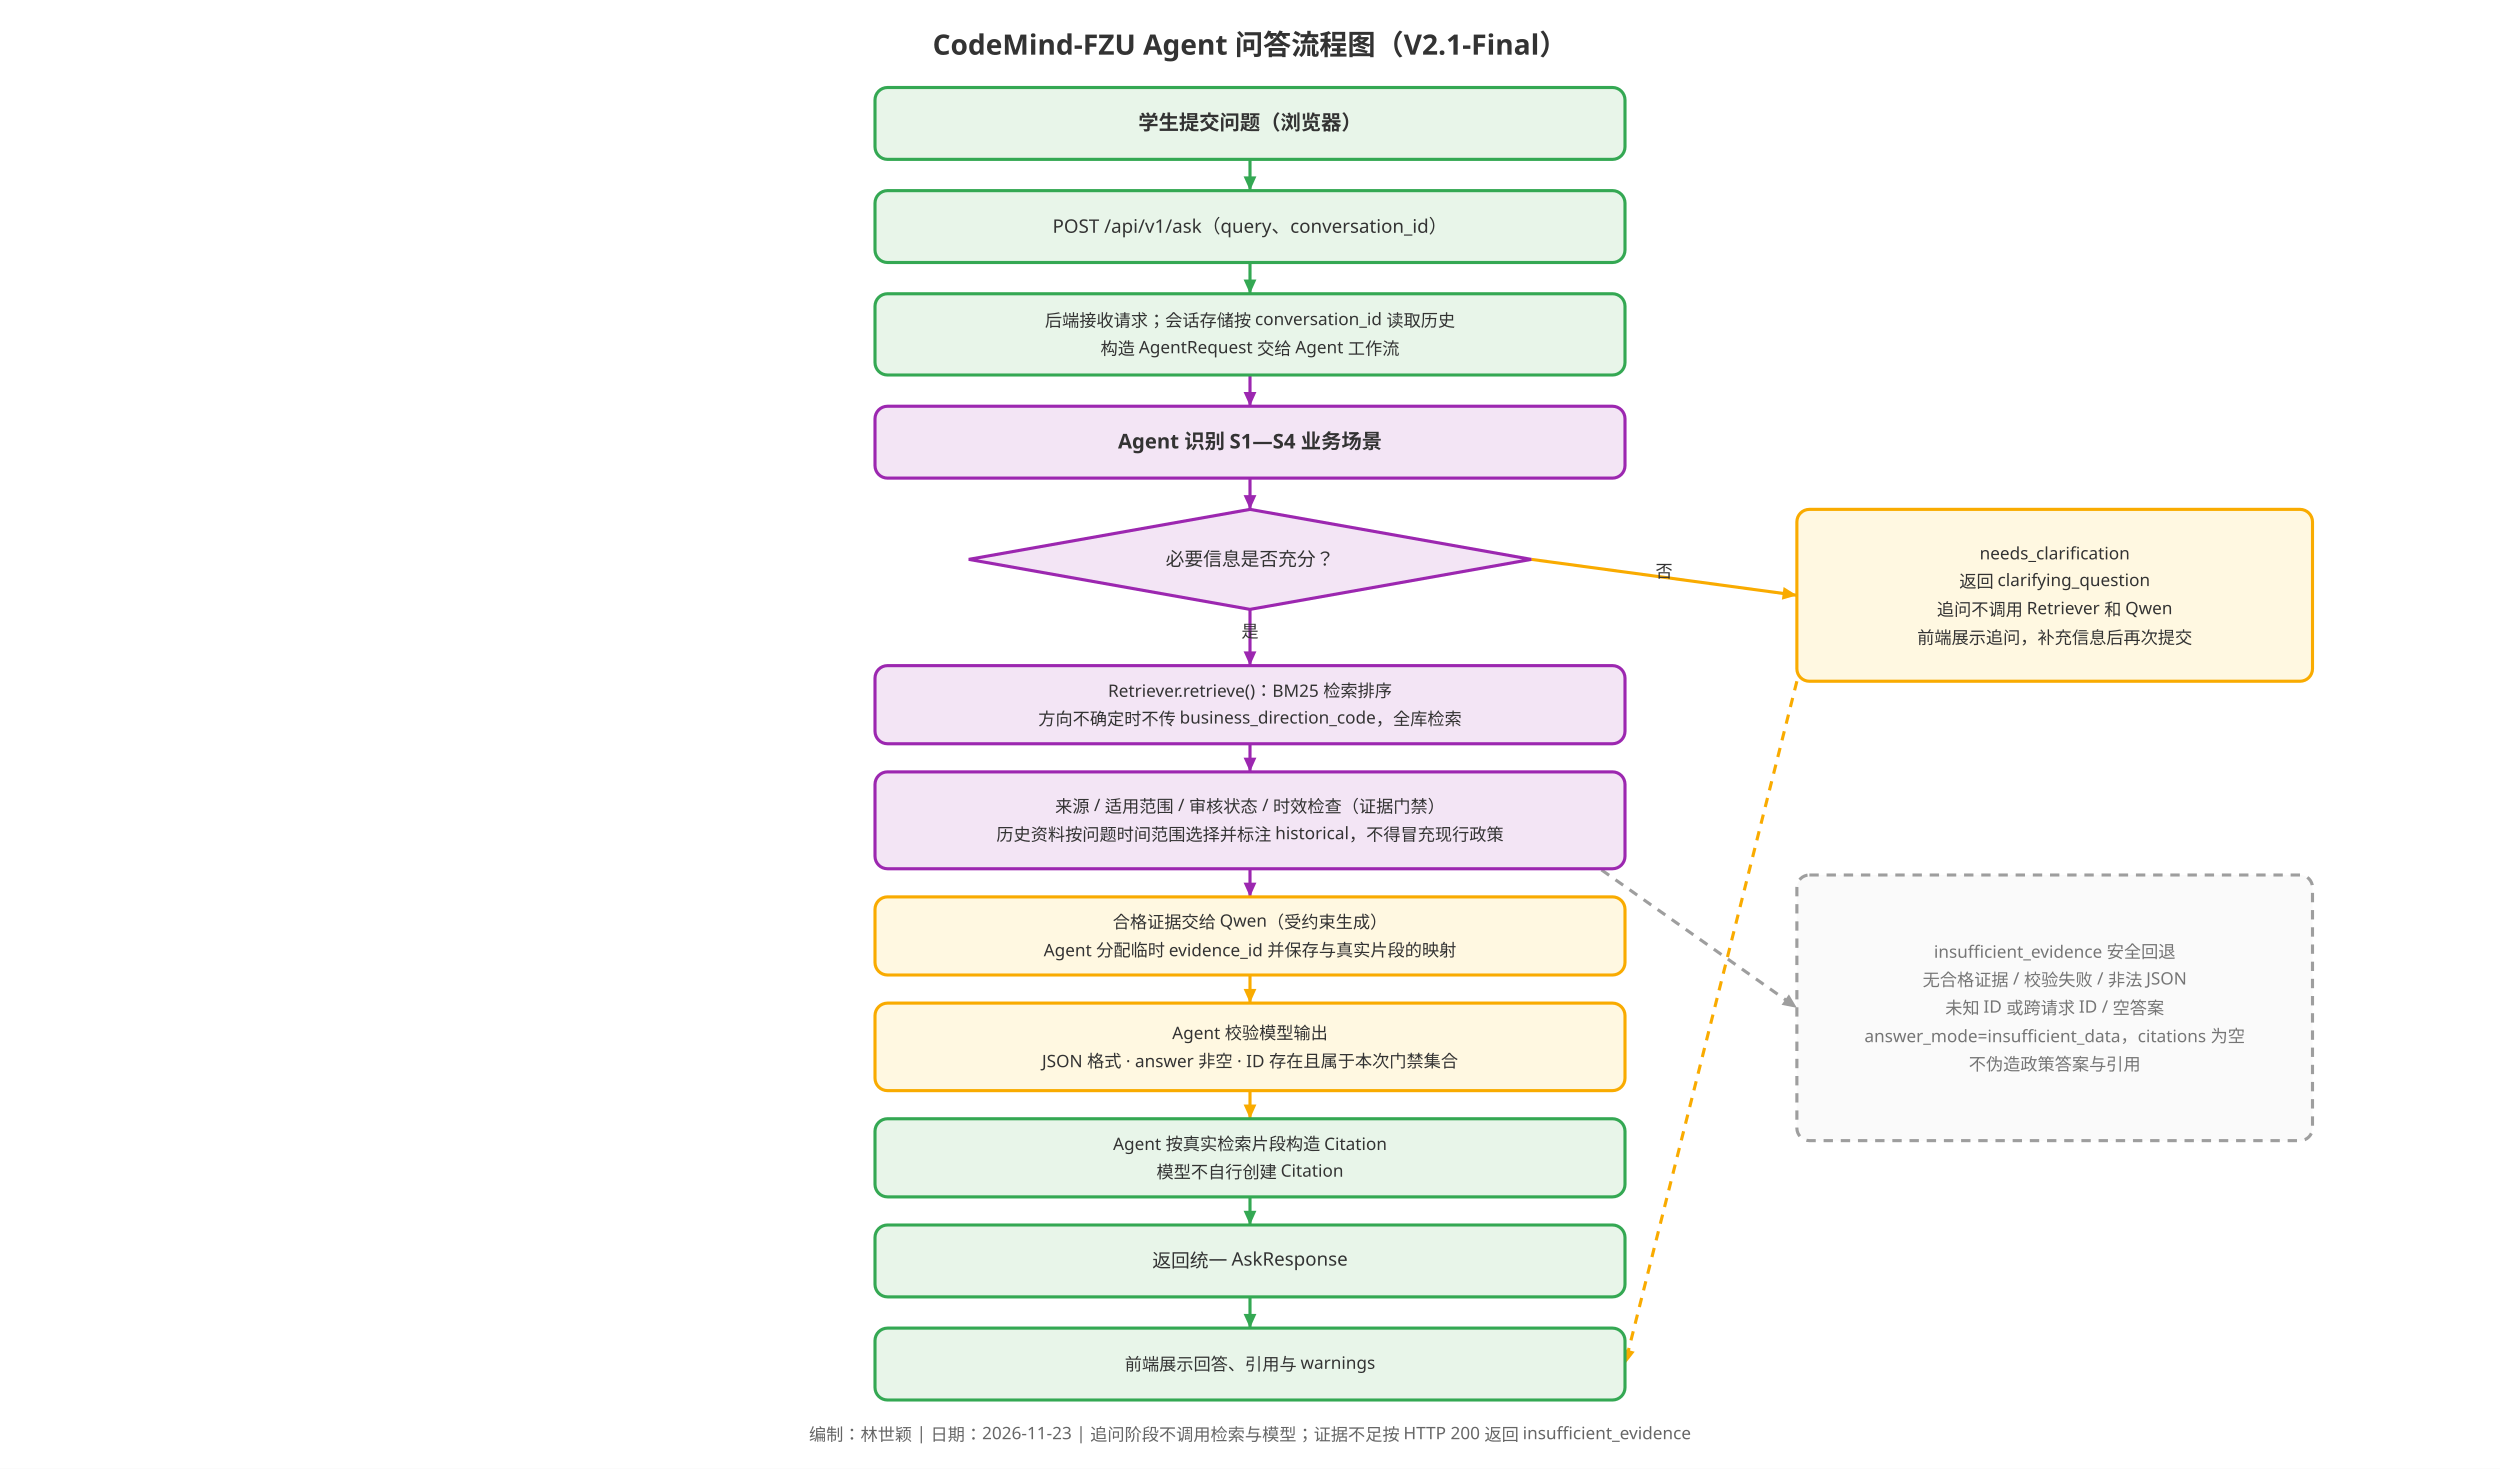
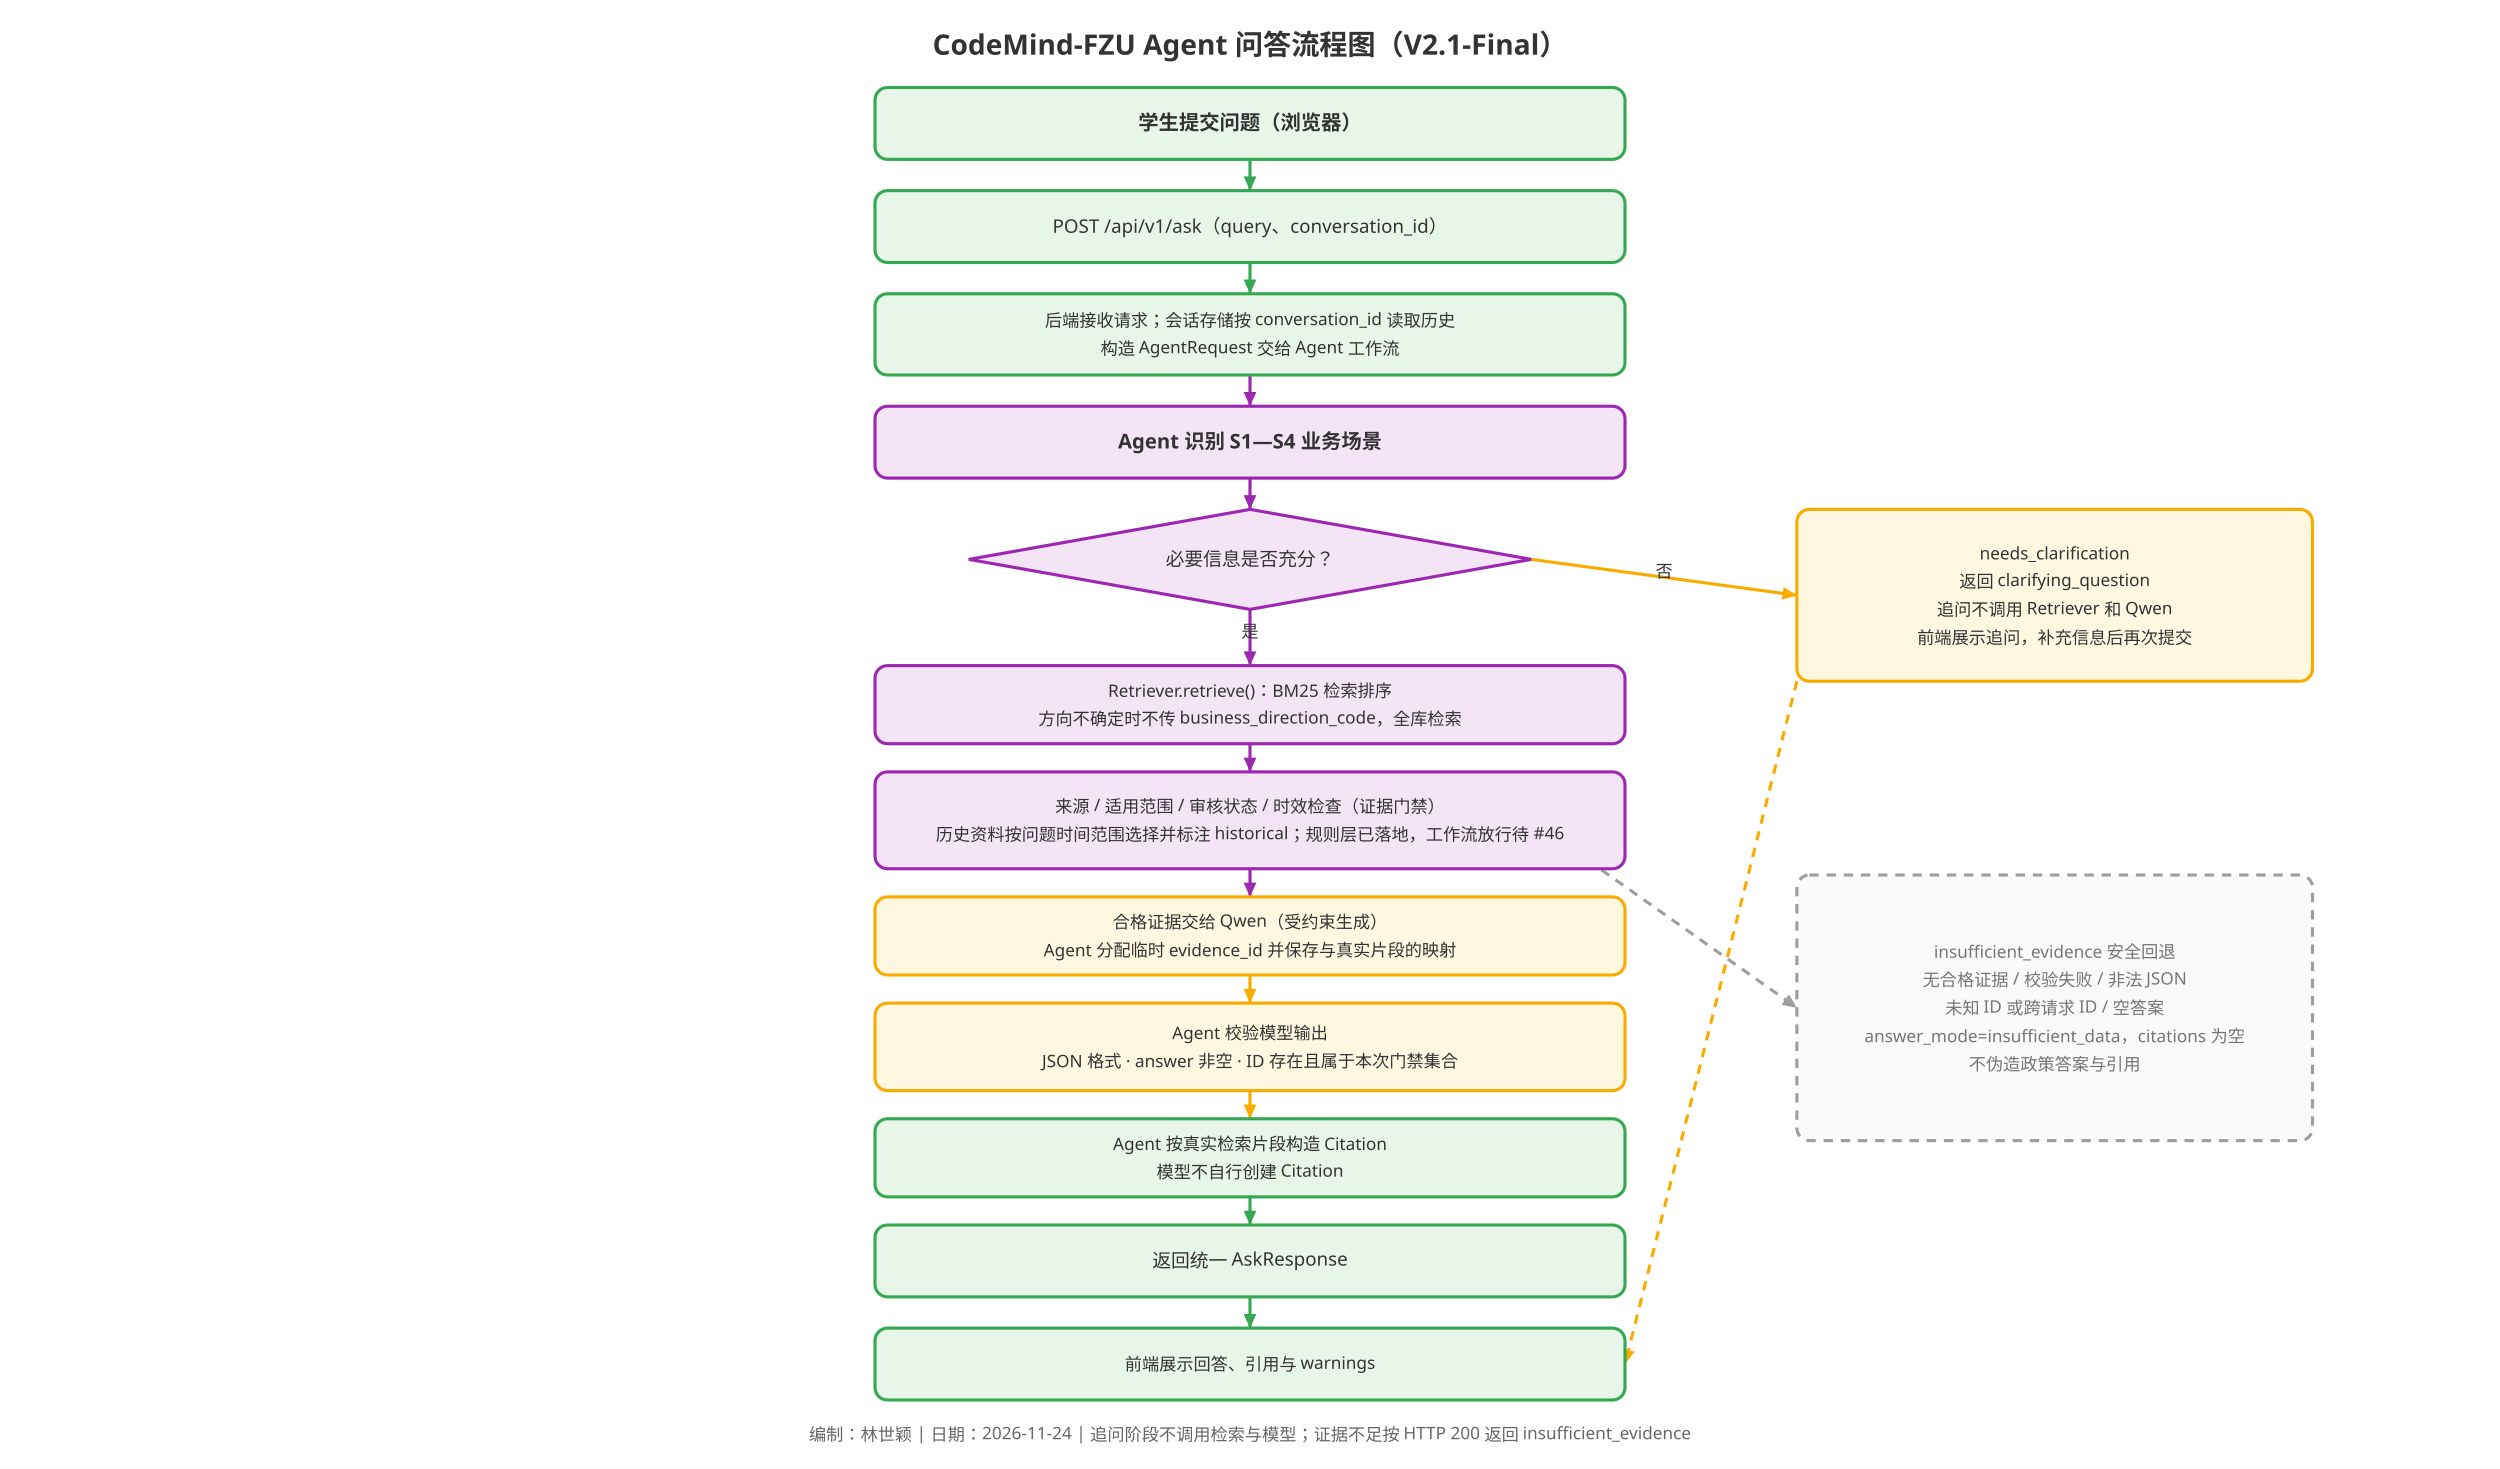
<svg xmlns="http://www.w3.org/2000/svg" viewBox="0 0 1600 940" width="1600" height="940">
  <rect width="1600" height="940" fill="#ffffff" />
  <text x="800.0" y="35" text-anchor="middle" font-family="Microsoft YaHei, sans-serif" font-size="18" font-weight="bold" fill="#333333">CodeMind-FZU Agent 问答流程图（V2.1-Final）</text>
  <line x1="800" y1="102" x2="800" y2="122" stroke="#34a853" stroke-width="2" />
  <polygon points="800.0,122.0 795.9,112.9 804.1,112.9" fill="#34a853" />
  <line x1="800" y1="168" x2="800" y2="188" stroke="#34a853" stroke-width="2" />
  <polygon points="800.0,188.0 795.9,178.9 804.1,178.9" fill="#34a853" />
  <line x1="800" y1="240" x2="800" y2="260" stroke="#9c27b0" stroke-width="2" />
  <polygon points="800.0,260.0 795.9,250.9 804.1,250.9" fill="#9c27b0" />
  <line x1="800" y1="306" x2="800" y2="326" stroke="#9c27b0" stroke-width="2" />
  <polygon points="800.0,326.0 795.9,316.9 804.1,316.9" fill="#9c27b0" />
  <line x1="800" y1="390" x2="800" y2="426" stroke="#9c27b0" stroke-width="2" />
  <polygon points="800.0,426.0 795.9,416.9 804.1,416.9" fill="#9c27b0" />
  <text x="800.0" y="408.0" text-anchor="middle" font-family="Microsoft YaHei, sans-serif" font-size="11" fill="#333333">是</text>
  <line x1="980" y1="358" x2="1150" y2="381" stroke="#f9ab00" stroke-width="2" />
  <polygon points="1150.0,381.0 1140.4,383.8 1141.5,375.7" fill="#f9ab00" />
  <text x="1065.0" y="369.5" text-anchor="middle" font-family="Microsoft YaHei, sans-serif" font-size="11" fill="#333333">否</text>
  <line x1="800" y1="476" x2="800" y2="494" stroke="#9c27b0" stroke-width="2" />
  <polygon points="800.0,494.0 795.9,484.9 804.1,484.9" fill="#9c27b0" />
  <line x1="800" y1="556" x2="800" y2="574" stroke="#9c27b0" stroke-width="2" />
  <polygon points="800.0,574.0 795.9,564.9 804.1,564.9" fill="#9c27b0" />
  <line x1="800" y1="624" x2="800" y2="642" stroke="#f9ab00" stroke-width="2" />
  <polygon points="800.0,642.0 795.9,632.9 804.1,632.9" fill="#f9ab00" />
  <line x1="800" y1="698" x2="800" y2="716" stroke="#f9ab00" stroke-width="2" />
  <polygon points="800.0,716.0 795.9,706.9 804.1,706.9" fill="#f9ab00" />
  <line x1="800" y1="766" x2="800" y2="784" stroke="#34a853" stroke-width="2" />
  <polygon points="800.0,784.0 795.9,774.9 804.1,774.9" fill="#34a853" />
  <line x1="800" y1="830" x2="800" y2="850" stroke="#34a853" stroke-width="2" />
  <polygon points="800.0,850.0 795.9,840.9 804.1,840.9" fill="#34a853" />
  <line x1="980" y1="525" x2="1150" y2="645" stroke="#9e9e9e" stroke-width="2" stroke-dasharray="6,5" />
  <polygon points="1150.0,645.0 1140.2,643.1 1144.9,636.4" fill="#9e9e9e" />
  <line x1="1150" y1="436" x2="1040" y2="873" stroke="#f9ab00" stroke-width="2" stroke-dasharray="6,5" />
  <polygon points="1040.0,873.0 1038.3,863.1 1046.2,865.1" fill="#f9ab00" />
  <rect x="560" y="56" width="480" height="46" rx="8" fill="#e8f5e9" stroke="#34a853" stroke-width="2" />
  <text x="800.0" y="83.0" text-anchor="middle" font-family="Microsoft YaHei, sans-serif" font-size="13" font-weight="bold" fill="#333333">学生提交问题（浏览器）</text>
  <rect x="560" y="122" width="480" height="46" rx="8" fill="#e8f5e9" stroke="#34a853" stroke-width="2" />
  <text x="800.0" y="149.0" text-anchor="middle" font-family="Microsoft YaHei, sans-serif" font-size="12" fill="#333333">POST /api/v1/ask（query、conversation_id）</text>
  <rect x="560" y="188" width="480" height="52" rx="8" fill="#e8f5e9" stroke="#34a853" stroke-width="2" />
  <text x="800.0" y="209.0" text-anchor="middle" font-family="Microsoft YaHei, sans-serif" font-size="11" fill="#333333">后端接收请求；会话存储按 conversation_id 读取历史</text>
  <text x="800.0" y="227.0" text-anchor="middle" font-family="Microsoft YaHei, sans-serif" font-size="11" fill="#333333">构造 AgentRequest 交给 Agent 工作流</text>
  <rect x="560" y="260" width="480" height="46" rx="8" fill="#f3e5f5" stroke="#9c27b0" stroke-width="2" />
  <text x="800.0" y="287.0" text-anchor="middle" font-family="Microsoft YaHei, sans-serif" font-size="13" font-weight="bold" fill="#333333">Agent 识别 S1—S4 业务场景</text>
  <polygon points="800.0,326 980,358.0 800.0,390 620,358.0" fill="#f3e5f5" stroke="#9c27b0" stroke-width="2" />
  <text x="800.0" y="362.0" text-anchor="middle" font-family="Microsoft YaHei, sans-serif" font-size="12" fill="#333333">必要信息是否充分？</text>
  <rect x="560" y="426" width="480" height="50" rx="8" fill="#f3e5f5" stroke="#9c27b0" stroke-width="2" />
  <text x="800.0" y="446.0" text-anchor="middle" font-family="Microsoft YaHei, sans-serif" font-size="11" fill="#333333">Retriever.retrieve()：BM25 检索排序</text>
  <text x="800.0" y="464.0" text-anchor="middle" font-family="Microsoft YaHei, sans-serif" font-size="11" fill="#333333">方向不确定时不传 business_direction_code，全库检索</text>
  <rect x="560" y="494" width="480" height="62" rx="8" fill="#f3e5f5" stroke="#9c27b0" stroke-width="2" />
  <text x="800.0" y="520.0" text-anchor="middle" font-family="Microsoft YaHei, sans-serif" font-size="11" fill="#333333">来源 / 适用范围 / 审核状态 / 时效检查（证据门禁）</text>
-   <text x="800.0" y="538.0" text-anchor="middle" font-family="Microsoft YaHei, sans-serif" font-size="11" fill="#333333">历史资料按问题时间范围选择并标注 historical，不得冒充现行政策</text>
+   <text x="800.0" y="538.0" text-anchor="middle" font-family="Microsoft YaHei, sans-serif" font-size="11" fill="#333333">历史资料按问题时间范围选择并标注 historical；规则层已落地，工作流放行待 #46</text>
  <rect x="560" y="574" width="480" height="50" rx="8" fill="#fff8e1" stroke="#f9ab00" stroke-width="2" />
  <text x="800.0" y="594.0" text-anchor="middle" font-family="Microsoft YaHei, sans-serif" font-size="11" fill="#333333">合格证据交给 Qwen（受约束生成）</text>
  <text x="800.0" y="612.0" text-anchor="middle" font-family="Microsoft YaHei, sans-serif" font-size="11" fill="#333333">Agent 分配临时 evidence_id 并保存与真实片段的映射</text>
  <rect x="560" y="642" width="480" height="56" rx="8" fill="#fff8e1" stroke="#f9ab00" stroke-width="2" />
  <text x="800.0" y="665.0" text-anchor="middle" font-family="Microsoft YaHei, sans-serif" font-size="11" fill="#333333">Agent 校验模型输出</text>
  <text x="800.0" y="683.0" text-anchor="middle" font-family="Microsoft YaHei, sans-serif" font-size="11" fill="#333333">JSON 格式 · answer 非空 · ID 存在且属于本次门禁集合</text>
  <rect x="560" y="716" width="480" height="50" rx="8" fill="#e8f5e9" stroke="#34a853" stroke-width="2" />
  <text x="800.0" y="736.0" text-anchor="middle" font-family="Microsoft YaHei, sans-serif" font-size="11" fill="#333333">Agent 按真实检索片段构造 Citation</text>
  <text x="800.0" y="754.0" text-anchor="middle" font-family="Microsoft YaHei, sans-serif" font-size="11" fill="#333333">模型不自行创建 Citation</text>
  <rect x="560" y="784" width="480" height="46" rx="8" fill="#e8f5e9" stroke="#34a853" stroke-width="2" />
  <text x="800.0" y="811.0" text-anchor="middle" font-family="Microsoft YaHei, sans-serif" font-size="12" fill="#333333">返回统一 AskResponse</text>
  <rect x="560" y="850" width="480" height="46" rx="8" fill="#e8f5e9" stroke="#34a853" stroke-width="2" />
  <text x="800.0" y="877.0" text-anchor="middle" font-family="Microsoft YaHei, sans-serif" font-size="11" fill="#333333">前端展示回答、引用与 warnings</text>
  <rect x="1150" y="326" width="330" height="110" rx="8" fill="#fff8e1" stroke="#f9ab00" stroke-width="2" />
  <text x="1315.0" y="358.0" text-anchor="middle" font-family="Microsoft YaHei, sans-serif" font-size="11" fill="#333333">needs_clarification</text>
  <text x="1315.0" y="376.0" text-anchor="middle" font-family="Microsoft YaHei, sans-serif" font-size="11" fill="#333333">返回 clarifying_question</text>
  <text x="1315.0" y="394.0" text-anchor="middle" font-family="Microsoft YaHei, sans-serif" font-size="11" fill="#333333">追问不调用 Retriever 和 Qwen</text>
  <text x="1315.0" y="412.0" text-anchor="middle" font-family="Microsoft YaHei, sans-serif" font-size="11" fill="#333333">前端展示追问，补充信息后再次提交</text>
  <rect x="1150" y="560" width="330" height="170" rx="8" fill="#fafafa" stroke="#9e9e9e" stroke-width="2" stroke-dasharray="6,5" />
  <text x="1315.0" y="613.0" text-anchor="middle" font-family="Microsoft YaHei, sans-serif" font-size="11" fill="#757575">insufficient_evidence 安全回退</text>
  <text x="1315.0" y="631.0" text-anchor="middle" font-family="Microsoft YaHei, sans-serif" font-size="11" fill="#757575">无合格证据 / 校验失败 / 非法 JSON</text>
  <text x="1315.0" y="649.0" text-anchor="middle" font-family="Microsoft YaHei, sans-serif" font-size="11" fill="#757575">未知 ID 或跨请求 ID / 空答案</text>
  <text x="1315.0" y="667.0" text-anchor="middle" font-family="Microsoft YaHei, sans-serif" font-size="11" fill="#757575">answer_mode=insufficient_data，citations 为空</text>
  <text x="1315.0" y="685.0" text-anchor="middle" font-family="Microsoft YaHei, sans-serif" font-size="11" fill="#757575">不伪造政策答案与引用</text>
-   <text x="800.0" y="922" text-anchor="middle" font-family="Microsoft YaHei, sans-serif" font-size="11" fill="#666666">编制：林世颖 | 日期：2026-11-23 | 追问阶段不调用检索与模型；证据不足按 HTTP 200 返回 insufficient_evidence</text>
+   <text x="800.0" y="922" text-anchor="middle" font-family="Microsoft YaHei, sans-serif" font-size="11" fill="#666666">编制：林世颖 | 日期：2026-11-24 | 追问阶段不调用检索与模型；证据不足按 HTTP 200 返回 insufficient_evidence</text>
</svg>
